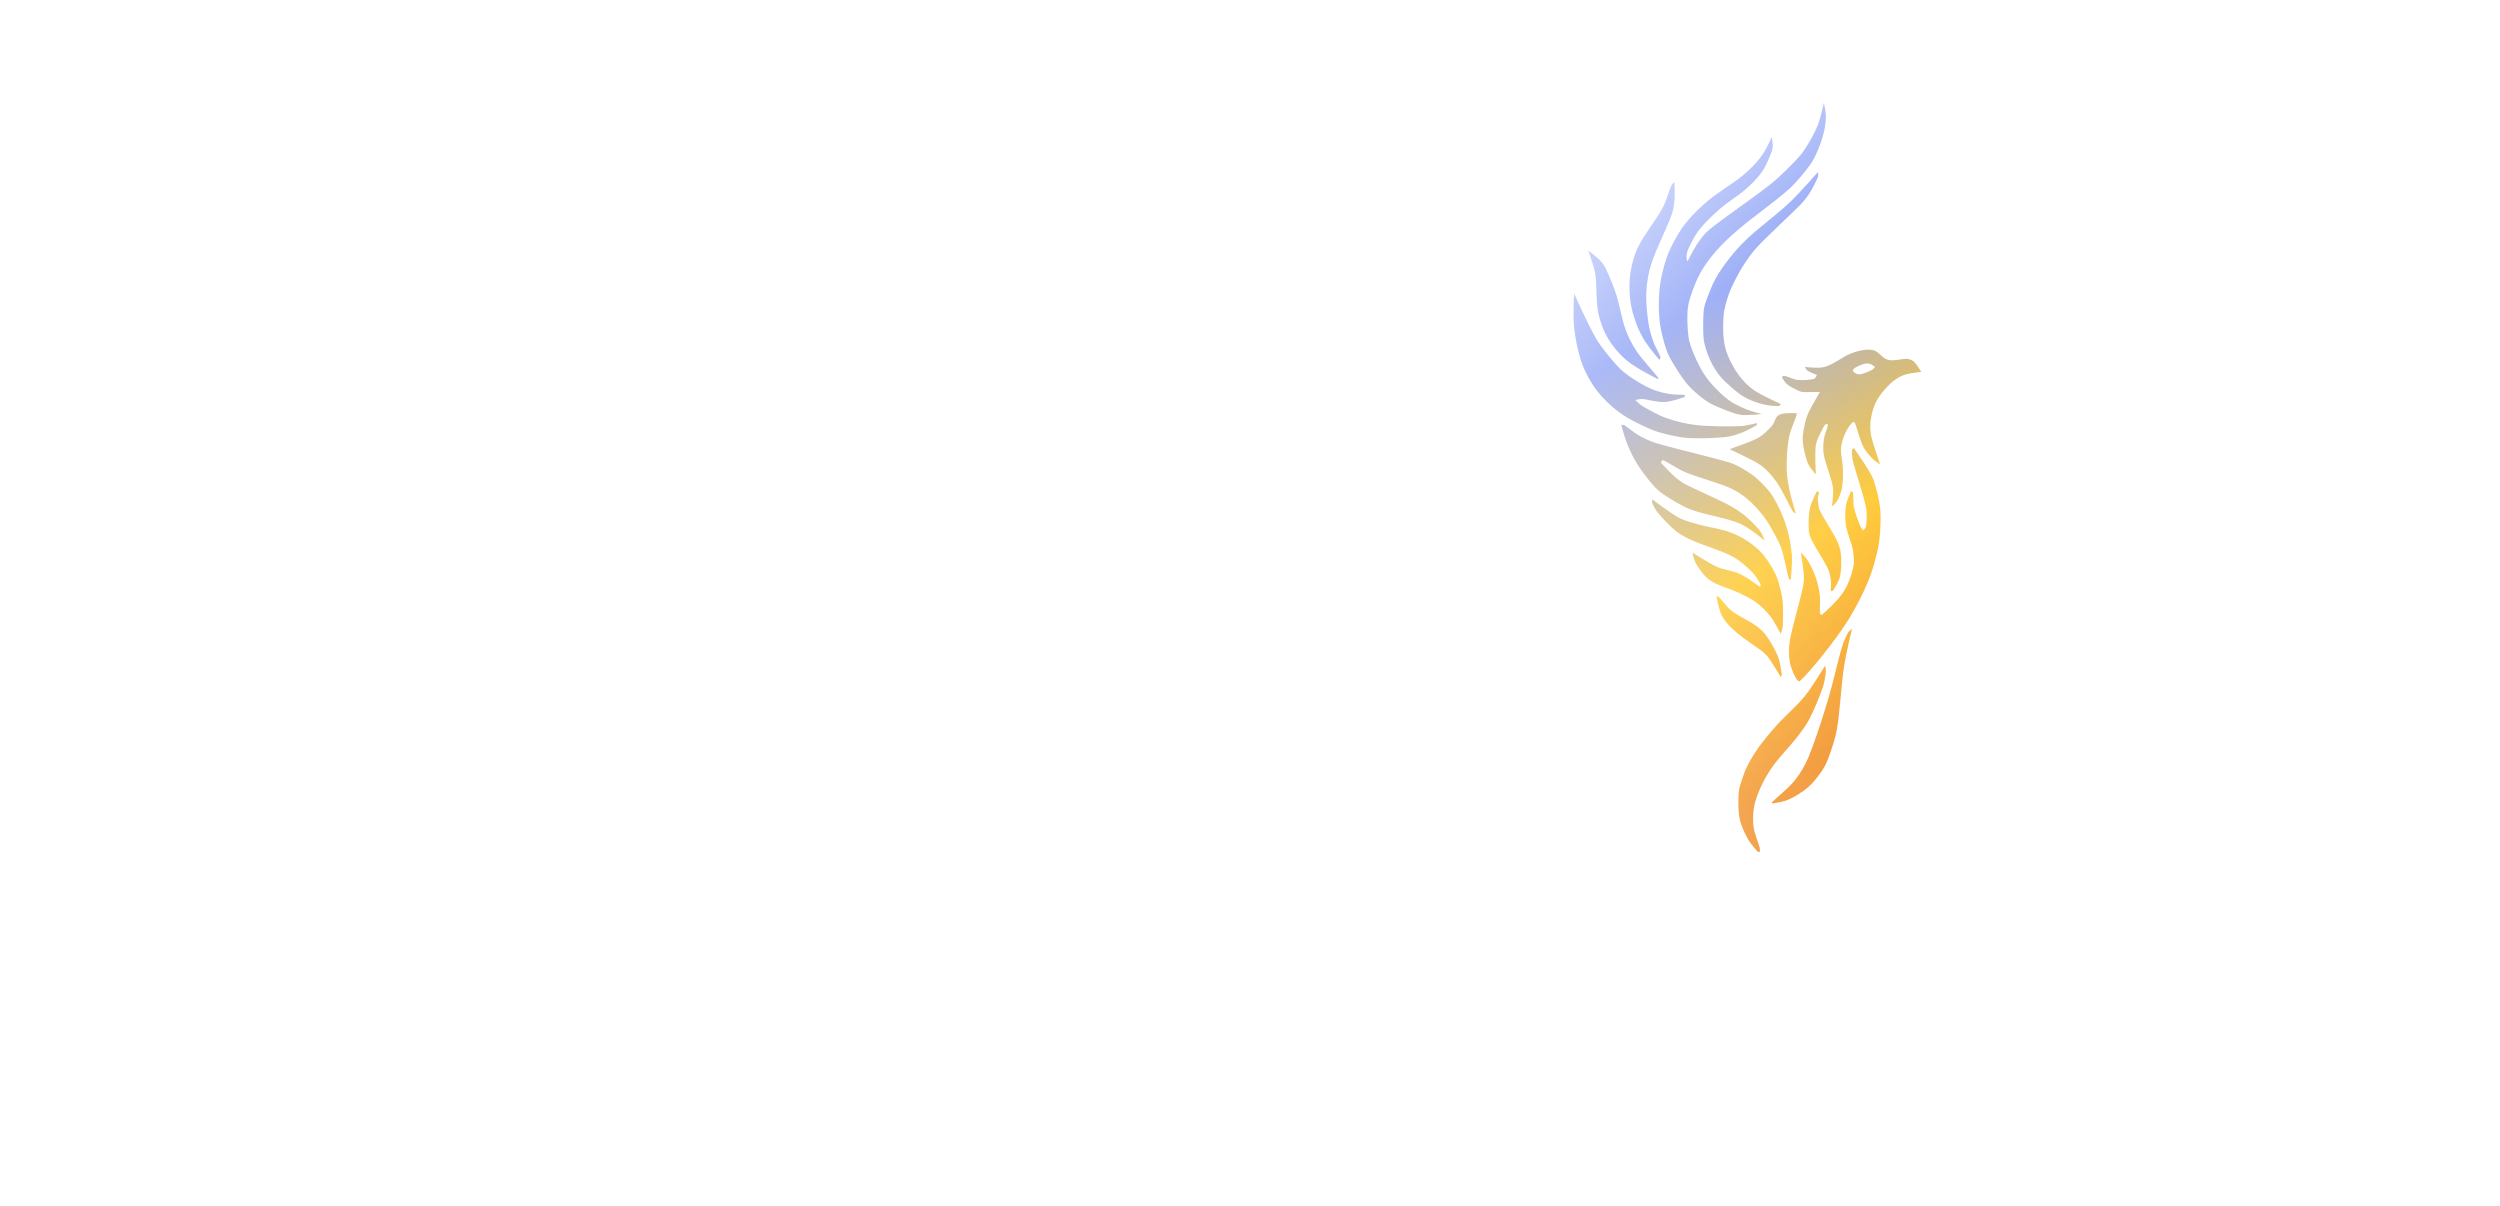
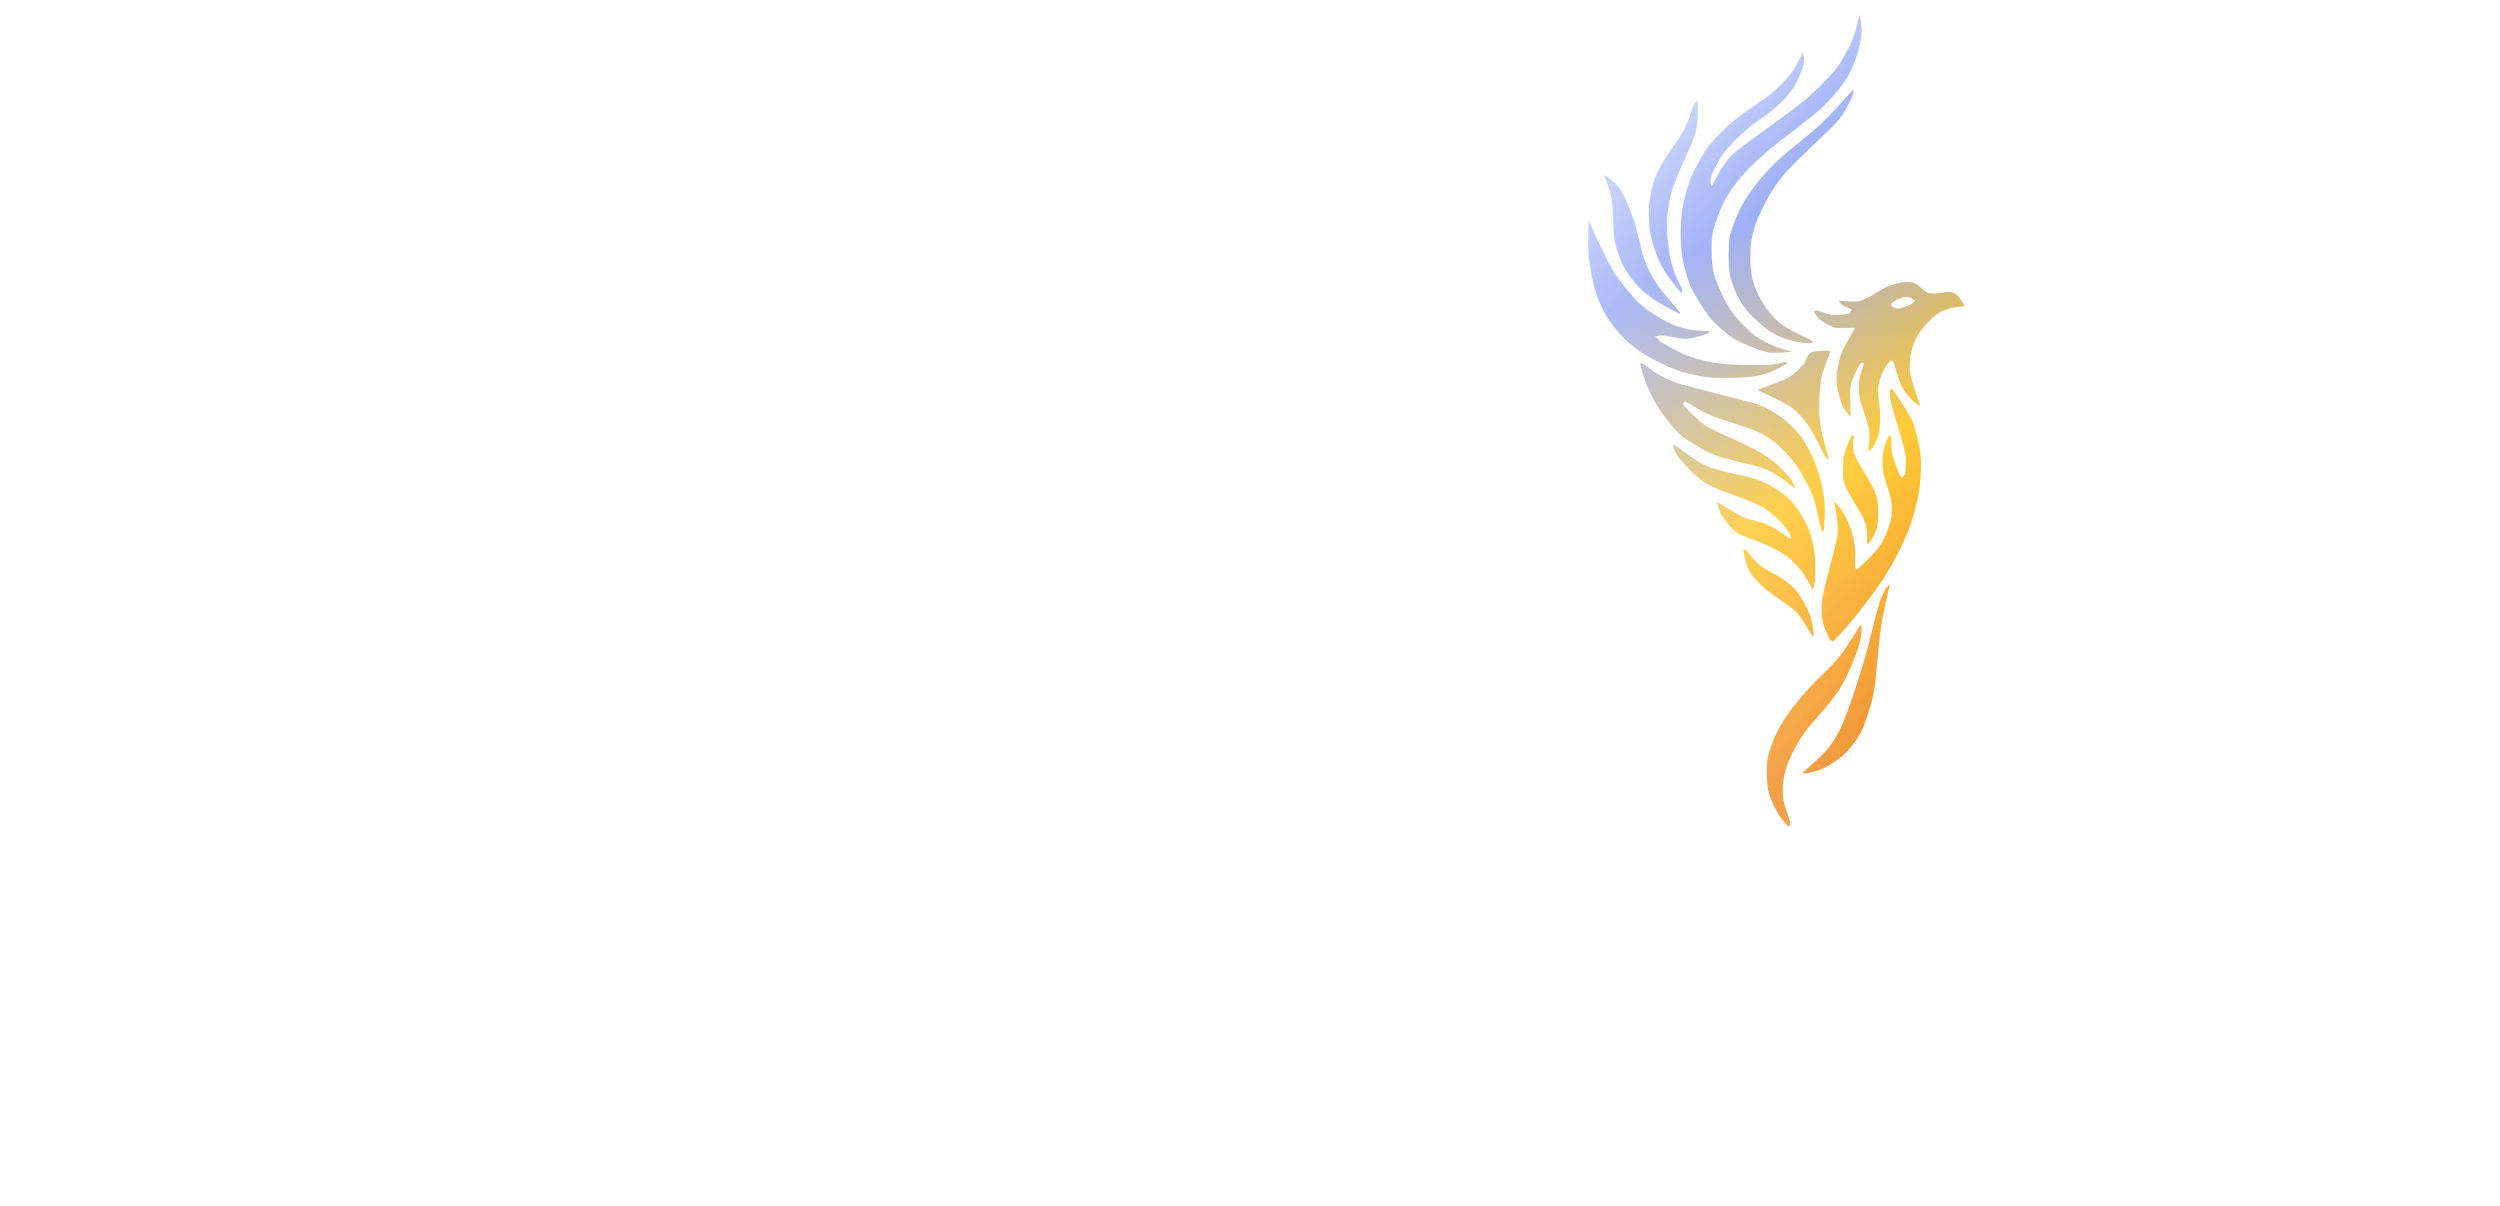
<svg xmlns="http://www.w3.org/2000/svg" viewBox="0 0 340 164" preserveAspectRatio="xMidYMax slice">
  <defs>
    <filter id="b" x="-50%" y="-50%" width="200%" height="200%">
      <feGaussianBlur stdDeviation="2.4" />
    </filter>
    <filter id="bb" x="-50%" y="-50%" width="200%" height="200%">
      <feGaussianBlur stdDeviation="6" />
    </filter>
    <filter id="b1" x="-50%" y="-50%" width="200%" height="200%">
      <feGaussianBlur stdDeviation="0.9" />
    </filter>
    <linearGradient id="fm" x1="0" x2="1">
      <stop offset=".34" stop-color="#fff" stop-opacity=".06" />
      <stop offset=".74" stop-color="#fff" />
    </linearGradient>
    <mask id="k">
      <rect x="-20" y="-20" width="400" height="220" fill="url(#fm)" />
    </mask>
    <linearGradient id="ph" x1="0" y1="0" x2="0.3" y2="1">
-       <stop offset="0" stop-color="#E4EAFF" stop-opacity="1" />
-       <stop offset="0.35" stop-color="#7F96F4" stop-opacity="1" />
-       <stop offset="0.72" stop-color="#FFC521" stop-opacity="1" />
+       <stop offset="0" stop-color="#E8EDFF" stop-opacity="1" />
+       <stop offset="0.35" stop-color="#8399F4" stop-opacity="1" />
+       <stop offset="0.7" stop-color="#FFC521" stop-opacity="1" />
      <stop offset="1" stop-color="#F08A1C" stop-opacity="1" />
    </linearGradient>
  </defs>
  <g mask="url(#k)">
-     <g transform="translate(214 14) scale(0.12)">
+     <g transform="translate(216 2) scale(0.13)">
      <path d="M283.737 0.001C283.658 0.092 280.066 17.062 276.917 25.025C273.643 33.305 268.619 41.961 264.413 48.911C261.492 53.723 258.047 58.466 254.183 62.561C246.817 70.352 235.154 82.5 224.628 90.997C206.1 105.955 169.725 130.683 154.152 143.32C148.775 147.676 144.433 153.546 140.511 159.244C136.135 165.614 129.258 179.582 129.144 179.719C129.03 179.855 127.859 175.942 128.007 174.031C128.223 171.29 128.939 167.718 130.281 164.932C133.02 159.244 137.635 149.758 142.785 143.32C149.525 134.891 158.244 126.747 166.656 119.433C175.545 111.699 186.446 105.409 195.073 97.822C201.655 92.043 208.168 85.617 213.261 78.485C217.649 72.343 221.172 63.482 223.491 58.011C224.696 55.156 225.583 52.005 225.765 48.911C225.969 45.522 224.708 38.617 224.628 38.674C224.548 38.731 219.751 49.594 216.671 54.599C213.727 59.398 210.26 64.108 206.441 68.248C201.394 73.719 195.437 79.406 189.39 84.172C179.5 91.964 164.359 100.847 153.015 110.334C143.66 118.171 134.441 126.918 126.871 136.495C120.084 145.072 114.446 155.457 109.82 164.932C106.33 172.075 103.875 179.992 101.863 187.681C99.737 195.802 97.987 204.333 97.316 212.705C96.475 223.181 96.475 234.237 97.316 244.554C97.964 252.55 99.817 260.683 101.863 268.44C103.579 274.98 105.546 281.782 108.683 287.777C113.31 296.626 120.766 308.206 126.871 316.213C131.054 321.696 136.385 326.541 141.648 331C146.172 334.833 151.151 338.519 156.425 341.237C163.791 345.025 174.692 349.154 181.433 351.474C185.048 352.714 188.981 353.613 192.8 353.749C198.7 353.965 213.238 352.68 213.261 352.612C213.284 352.544 200.859 349.381 195.073 346.925C188.435 344.104 181.558 340.964 175.749 336.687C168.69 331.501 162.109 324.812 156.425 318.488C152.106 313.688 148.275 308.16 145.058 302.564C141.125 295.728 137.567 287.902 134.828 280.952C132.827 275.868 130.974 270.453 130.281 265.028C129.224 256.815 128.723 245.02 129.144 236.591C129.428 230.859 130.735 224.978 132.554 219.53C135.294 211.317 139.124 200.727 143.921 192.231C148.946 183.336 155.345 174.85 162.109 167.207C170.032 158.266 179.148 149.906 188.253 142.183C203.406 129.329 229.22 111.096 243.952 97.822C252.841 89.814 261.719 78.735 267.823 70.523C271.631 65.404 274.427 59.33 276.917 53.461C279.702 46.909 282.112 39.914 283.737 32.987C285.124 27.095 286.011 20.839 286.011 14.787C286.011 9.851 283.817 -0.09 283.737 0.001ZM386.041 293.464C383.95 291.519 380.938 290.268 378.084 290.052C372.617 289.631 363.228 292.873 356.487 291.189C350.735 289.745 346.552 283.056 341.71 280.952C338.254 279.451 334.082 279.36 330.342 279.815C325.079 280.452 318.646 282.09 313.292 284.365C304.869 287.947 294.343 296.41 284.874 299.151C277.667 301.233 262.321 299.106 262.14 299.151C261.958 299.197 263.992 302.655 265.55 303.701C268.073 305.385 275.712 308.171 275.78 308.251C275.848 308.331 274.189 312.323 272.37 312.801C268.369 313.859 260.162 314.553 254.183 313.938C249.113 313.415 242.77 310.025 239.405 309.389C238.234 309.172 235.972 310.446 235.995 310.526C236.018 310.606 239.235 316.372 241.679 318.488C244.839 321.229 249.681 323.629 253.046 325.313C255.172 326.371 257.502 327.383 259.866 327.588C264.709 328.009 279.133 327.36 279.19 327.588C279.247 327.815 268.914 344.82 265.55 352.612C263.242 357.958 262.026 363.941 261.003 369.674C260.139 374.496 259.298 379.604 259.866 384.461C260.707 391.627 262.81 401.602 265.55 408.347C267.471 413.079 274.564 421.053 274.643 420.859C274.723 420.666 273.166 397.564 274.643 387.873C275.678 381.048 280.497 372.961 282.6 368.536C283.408 366.841 284.953 364.623 286.011 363.986C286.727 363.554 288.398 364.293 288.284 365.124C287.863 368.286 284.465 375.634 283.737 381.048C282.941 386.997 282.635 393.344 283.737 399.247C285.635 409.359 292.285 424.908 293.968 435.646C295.07 442.698 292.785 457.11 292.831 457.258C292.876 457.406 297.23 453.891 298.514 451.57C300.617 447.783 303.232 441.925 304.198 436.784C305.46 430.038 305.528 422.315 305.335 415.172C305.141 408.006 303.061 399.884 303.061 393.56C303.061 389.363 304.062 385.052 305.335 381.048C306.71 376.726 308.915 372.119 311.018 368.536C312.507 366.011 315.224 362.769 316.702 361.711C317.384 361.222 318.657 362.075 318.975 362.849C321.078 367.899 324.488 381.64 328.069 389.01C330.524 394.072 334.719 398.872 338.299 402.66C340.88 405.39 347.405 409.723 347.393 409.485C347.382 409.246 339.061 386.19 337.163 376.498C335.935 370.231 336.083 363.452 337.163 357.162C338.368 350.144 340.448 342.875 343.983 336.687C348.087 329.51 354.213 322.617 359.897 317.351C364.103 313.461 369.298 310.219 374.674 308.251C380.756 306.022 393.896 304.975 393.998 304.839C394.101 304.702 388.986 296.205 386.041 293.464ZM317.839 391.285C317.668 391.081 315.645 392.502 315.565 393.56C315.349 396.301 315.713 402.046 316.702 406.072C319.646 418.084 328.74 444.7 331.479 458.395C332.877 465.391 332.116 475.161 331.479 480.007C331.24 481.872 328.137 484.568 328.069 484.557C328.001 484.545 325.455 480.905 324.659 478.869C322.761 474.024 319.316 465.345 317.839 458.395C316.668 452.879 317.338 444.7 316.702 441.333C316.543 440.503 314.497 440.059 314.428 440.196C314.36 440.332 309.552 450.604 308.745 456.12C307.688 463.286 307.597 471.453 308.745 478.869C310.223 488.344 315.224 498.252 316.702 507.306C317.782 513.971 318.271 521.205 316.702 527.78C314.599 536.629 310.78 546.98 305.335 555.079C298.958 564.543 286.306 575.894 281.464 580.103C280.668 580.797 279.304 578.886 279.19 577.828C278.77 573.824 279.918 564.827 279.19 558.491C278.406 551.61 276.883 544.569 274.643 538.017C272.359 531.352 268.71 523.947 265.55 518.68C263.504 515.257 257.638 509.433 257.593 509.581C257.547 509.729 260.582 527.234 261.003 534.605C261.287 539.496 260.878 544.603 259.866 549.392C256.922 563.291 247.828 594.094 245.089 609.677C243.725 617.446 243.827 625.783 245.089 633.563C246.112 639.899 249.806 647.759 251.909 651.763C252.784 653.423 255.024 656.392 256.456 655.175C262.14 650.329 274.53 635.827 282.6 625.601C292.91 612.543 303.414 598.837 312.155 584.653C320.339 571.367 327.853 556.467 333.753 542.567C338.197 532.08 341.46 519.897 343.983 509.581C345.79 502.21 346.893 494.407 347.393 486.832C348.018 477.47 348.484 467.711 347.393 458.395C346.222 448.442 343.096 436.829 340.573 428.821C339.061 424.021 336.356 419.483 333.753 415.172C329.547 408.222 318.009 391.49 317.839 391.285ZM54.121 365.124C54.155 365.329 58.099 379.82 60.941 386.735C64.124 394.504 67.864 402.364 72.308 409.485C77.276 417.447 83.891 425.909 89.359 432.234C93.008 436.454 97.202 440.537 101.863 443.608C109.865 448.875 121.733 456.541 132.554 460.67C148.548 466.778 172.68 470.065 188.253 476.594C198.711 480.974 216.455 495.863 216.671 495.931C216.887 495.999 213.602 487.833 210.987 484.557C206.782 479.29 200.109 472.511 193.937 467.495C188.037 462.706 181.342 458.52 174.613 454.983C162.188 448.454 137.817 437.921 126.871 432.234C122.812 430.118 118.948 427.286 115.503 424.272C110.456 419.847 102.533 411.714 99.589 408.347C99.101 407.778 99.169 406.698 99.589 406.072C100.01 405.435 101.101 404.582 101.863 404.935C106.91 407.255 118.186 414.979 126.871 418.584C140.557 424.272 162.904 430.175 175.749 435.646C183.024 438.751 190.117 443.108 196.21 448.158C203.36 454.084 209.828 461.296 215.534 468.632C220.388 474.877 224.253 482.157 228.038 489.106C231.016 494.566 234.108 500.242 235.995 506.168C238.939 515.439 242.054 532.83 243.952 539.155C244.191 539.962 246.191 540.542 246.226 540.292C246.26 540.042 248.215 521.205 247.362 511.856C246.328 500.424 244.111 488.64 240.542 477.732C236.939 466.721 231.664 455.358 225.765 445.883C221.275 438.66 214.818 432.234 208.714 426.546C203.985 422.144 198.37 418.436 192.8 415.172C187.446 412.033 181.694 408.984 175.749 407.21C157.437 401.739 112.855 391.285 93.906 385.598C86.824 383.471 79.89 380.127 73.445 376.498C67.818 373.336 61.112 367.228 57.531 365.124C56.565 364.555 54.087 364.919 54.121 365.124ZM0.695 216.117C0.468 216.003 -0.748 242.108 0.695 254.791C2.264 268.542 5.049 282.738 9.789 295.739C13.767 306.624 19.735 317.294 26.84 326.45C34.16 335.891 43.276 344.513 52.984 351.474C63.351 358.913 76.559 365.044 87.085 369.674C94.258 372.836 102.181 374.781 109.82 376.498C117.22 378.159 124.972 379.626 132.554 379.911C143.921 380.332 160.676 379.831 171.202 378.773C177.363 378.159 183.593 376.396 189.39 374.223C195.676 371.869 204.213 367.228 207.577 365.124C208.214 364.726 207.748 362.838 207.577 362.849C207.407 362.86 195.494 366.057 189.39 366.261C176.761 366.682 154.947 366.807 139.374 365.124C127.882 363.884 116.174 360.995 105.273 357.162C95.781 353.818 84.516 347.3 77.992 343.512C75.002 341.772 70.035 336.756 70.035 336.687C70.035 336.619 75.343 335.368 77.992 335.55C84.096 335.971 94.679 339.36 103 338.962C110.729 338.598 121.528 334.754 125.734 333.275C126.439 333.025 126.473 331.148 125.734 331C122.574 330.363 114.23 330.875 108.683 329.863C101.783 328.612 94.645 326.974 88.222 324.175C80.015 320.592 71.513 315.372 64.351 310.526C59.066 306.943 53.837 302.78 49.574 298.014C42.413 290.006 32.285 278.325 25.703 267.303C16.655 252.14 0.923 216.231 0.695 216.117ZM89.359 449.296C89.086 449.148 88.768 452.469 89.359 453.845C90.621 456.791 93.337 461.899 96.179 465.22C101.226 471.123 109.479 480.007 116.64 485.694C122.028 489.982 128.541 493.122 134.828 495.931C146.615 501.198 167.667 507.385 180.296 514.13C188.776 518.658 197.131 526.426 203.03 532.33C206.861 536.163 210.646 543.033 212.124 545.979C212.499 546.73 211.135 548.322 210.987 548.254C210.84 548.186 201.053 540.963 196.21 538.017C192.629 535.833 188.776 533.774 184.843 532.33C178.523 530.009 169.236 528.747 162.109 525.505C152.844 521.296 135.043 509.603 134.828 509.581C134.612 509.558 136.805 519.238 139.374 523.23C143.16 529.134 148.65 537.005 155.288 541.429C164.132 547.333 177.432 550.449 187.116 555.079C194.084 558.412 201.394 561.813 207.577 566.453C213.522 570.912 218.944 576.497 223.491 582.378C228.015 588.236 234.733 601.624 234.858 601.715C234.983 601.806 236.927 595.709 237.132 592.615C237.552 586.086 237.552 573.824 237.132 566.453C236.87 561.892 235.961 557.229 234.858 552.804C233.381 546.901 231.857 540.303 229.175 534.605C225.81 527.439 221.297 520.239 216.671 514.13C213.147 509.478 208.725 505.27 204.167 501.618C199.291 497.717 193.8 494.248 188.253 491.381C182.865 488.595 177.022 486.263 171.202 484.557C162.575 482.031 151.276 480.45 141.648 477.732C133.998 475.571 125.893 473.569 118.914 469.77C109.229 464.503 89.632 449.443 89.359 449.296ZM276.917 78.485C276.621 78.747 256.297 102.053 245.089 112.609C230.778 126.088 211.829 140.124 199.62 151.282C192.368 157.914 185.332 165.262 179.159 172.894C172.544 181.072 166.064 189.853 160.972 199.055C156.255 207.598 152.128 219.188 149.605 226.354C148.332 229.96 147.547 233.907 147.331 237.729C146.911 245.1 146.695 258.158 147.331 266.165C147.729 271.159 149.161 276.198 150.742 280.952C152.549 286.378 154.788 291.883 157.562 296.876C160.438 302.063 163.746 307.318 167.792 311.663C173.476 317.772 181.728 325.017 188.253 329.863C192.698 333.161 197.904 335.732 203.03 337.825C208.089 339.884 213.579 341.34 218.944 342.375C223.378 343.228 229.641 343.728 232.585 343.512C233.642 343.433 235.12 341.408 234.858 341.237C234.597 341.067 213.011 331.421 204.167 325.313C197.62 320.786 191.856 314.644 187.116 308.251C182.013 301.369 177.773 293.294 174.613 285.502C172.146 279.428 170.736 272.683 170.066 266.165C169.225 257.953 169.645 248.091 170.066 241.141C170.316 236.955 171.248 232.679 172.339 228.629C173.817 223.158 175.601 216.982 178.023 211.567C181.603 203.56 186.491 193.652 191.663 185.406C196.653 177.455 202.314 169.516 208.714 162.657C220.718 149.804 245.725 126.975 256.456 116.021C260.184 112.211 263.799 108.002 266.686 103.509C270.472 97.606 275.019 88.802 276.917 84.172C277.622 82.432 277.212 78.223 276.917 78.485ZM284.874 638.113C284.658 638.375 270.676 661.738 262.14 672.237C252.591 683.975 239.996 694.485 230.312 705.223C223.173 713.151 215.955 721.818 209.851 730.247C205.202 736.662 200.927 743.771 197.347 750.721C194.573 756.113 192.379 762.005 190.527 767.783C188.992 772.549 187.378 777.565 187.116 782.57C186.696 790.578 186.412 801.793 188.253 811.006C189.833 818.934 193.562 826.806 197.347 833.755C200.291 839.158 206.19 845.801 208.714 848.542C209.225 849.088 210.646 849.214 210.987 848.542C211.408 847.701 211.351 845.449 210.987 843.993C209.726 838.942 205.383 828.99 204.167 821.243C203.11 814.567 203.36 807.48 204.167 800.769C204.872 794.98 206.668 789.167 208.714 783.707C211.192 777.099 214.352 770.513 217.808 764.371C221.127 758.467 225.014 752.644 229.175 747.309C235.916 738.676 247.021 727.005 254.183 717.735C259.15 711.308 264.14 704.495 267.823 697.261C273.086 686.944 279.236 671.896 282.6 662C284.567 656.21 285.59 648.225 286.011 643.8C286.192 641.889 285.09 637.852 284.874 638.113ZM315.565 596.027C315.611 595.675 312.053 598.723 311.018 600.577C308.915 604.365 305.835 611.019 304.198 616.501C299.992 630.617 294.24 657.097 288.284 676.787C281.862 698.034 273.632 723.638 266.686 740.484C262.708 750.13 257.309 759.662 250.772 767.783C243.293 777.087 229.254 787.962 224.628 792.807C224.264 793.194 225.242 794.036 225.765 793.945C229.345 793.308 238.325 791.965 243.952 789.395C251.318 786.028 259.105 781.182 265.55 775.745C271.245 770.945 276.121 764.587 280.327 758.683C283.544 754.179 286.352 749.095 288.284 743.896C291.649 734.842 296.502 721.352 298.514 709.773C301.879 690.391 303.311 660.316 306.471 639.251C308.631 624.839 315.52 596.38 315.565 596.027ZM114.367 89.86C114.333 89.7 111.627 91.827 110.957 93.272C108.433 98.743 105.137 111.278 100.726 119.433C93.781 132.287 80.186 148.962 73.445 162.657C68.784 172.143 65.897 182.915 64.351 193.368C62.862 203.389 63.146 214.013 64.351 224.079C65.408 232.94 68.102 241.858 71.171 250.241C73.763 257.339 77.332 264.345 81.402 270.715C86.006 277.926 97.157 291.03 97.316 291.189C97.475 291.348 98.828 288.903 98.453 287.777C97.191 283.989 92.564 276.573 90.496 270.715C88.04 263.765 85.835 256.406 84.812 249.103C83.334 238.571 81.948 225.49 82.539 213.842C83.084 203.184 84.892 192.14 88.222 181.993C93.485 165.99 106.114 140.67 110.957 127.396C112.923 122.004 113.844 116.055 114.367 110.334C114.98 103.6 114.401 90.019 114.367 89.86ZM249.636 351.474C245.85 351.69 237.211 351.008 232.585 353.749C228.379 356.24 227.924 362.644 224.628 366.261C220.206 371.107 214.784 376.589 208.714 379.911C199.87 384.756 176.852 392.138 176.886 392.423C176.92 392.707 202.235 403.672 212.124 410.622C219.285 415.661 225.31 422.77 230.312 429.959C237.052 439.65 244.498 456.416 248.499 462.945C249.204 464.094 251.943 465.436 251.909 465.22C251.875 465.004 246.839 448.579 245.089 440.196C243.463 432.404 241.826 424.272 241.679 416.309C241.463 405.151 241.849 391.706 243.952 379.911C245.623 370.561 251.989 357.878 253.046 352.612C253.273 351.452 250.818 351.406 249.636 351.474ZM16.609 167.207C16.552 167.343 23.134 184.462 24.566 193.368C26.669 206.426 25.237 224.034 27.976 237.729C30.022 247.977 33.944 258.351 39.343 267.303C44.982 276.641 52.495 285.422 60.941 292.327C71.103 300.63 88.518 309.218 95.043 312.801C95.509 313.051 96.498 312.084 96.179 311.663C91.757 305.76 78.117 291.269 71.171 280.952C66.022 273.297 61.771 264.618 58.668 255.928C54.462 244.133 52.438 229.687 48.437 217.255C45.345 207.632 40.435 195.984 37.07 188.818C35.342 185.144 33.035 181.527 30.25 178.581C26.465 174.577 16.666 167.07 16.609 167.207ZM275.78 440.196C275.689 440.367 269.21 452.776 267.823 459.533C266.164 467.631 266.266 477.812 266.686 484.557C266.925 488.47 268.346 492.428 270.097 495.931C274.098 503.939 284.283 519.351 288.284 527.78C290.273 531.977 291.069 536.834 291.694 541.429C292.206 545.149 291.274 550.7 291.694 552.804C291.842 553.543 293.558 553.441 293.968 552.804C295.866 549.858 300.651 542.612 301.925 536.88C303.607 529.293 303.698 519.442 303.061 511.856C302.607 506.407 300.867 500.868 298.514 495.931C294.093 486.661 283.192 470.657 279.19 461.808C277.315 457.644 277.133 451.946 276.917 448.158C276.792 445.883 278.27 442.812 278.054 441.333C277.94 440.503 275.871 440.025 275.78 440.196ZM162.109 559.629C162.131 559.799 164.337 572.141 166.656 577.828C168.497 582.355 171.407 586.643 174.613 590.34C178.818 595.186 184.195 599.861 189.39 603.99C196.551 609.677 207.361 616.422 213.261 621.051C216.182 623.349 219.024 626.011 221.218 629.013C225.219 634.485 234.722 650.455 234.858 650.625C234.995 650.796 236.166 648.384 235.995 647.213C235.359 642.788 234.074 633.142 231.448 626.739C228.084 618.526 222.65 609.381 217.808 602.852C214.488 598.37 209.862 594.696 205.304 591.477C198.143 586.427 186.741 581.456 179.159 575.553C173.499 571.151 167.542 562.575 164.382 559.629C163.836 559.117 162.086 559.458 162.109 559.629ZM316.702 303.701C316.281 302.439 317.839 301.017 318.975 300.289C321.294 298.81 326.046 296.581 329.206 295.739C331.377 295.159 333.855 295.148 336.026 295.739C338.14 296.319 341.687 299.083 341.71 299.151C341.732 299.22 339.698 301.813 338.299 302.564C335.56 304.042 330.092 306.272 326.932 307.114C325.125 307.603 323.033 307.705 321.249 307.114C319.464 306.522 317.122 304.964 316.702 303.701Z" fill="url(#ph)" />
    </g>
  </g>
</svg>
